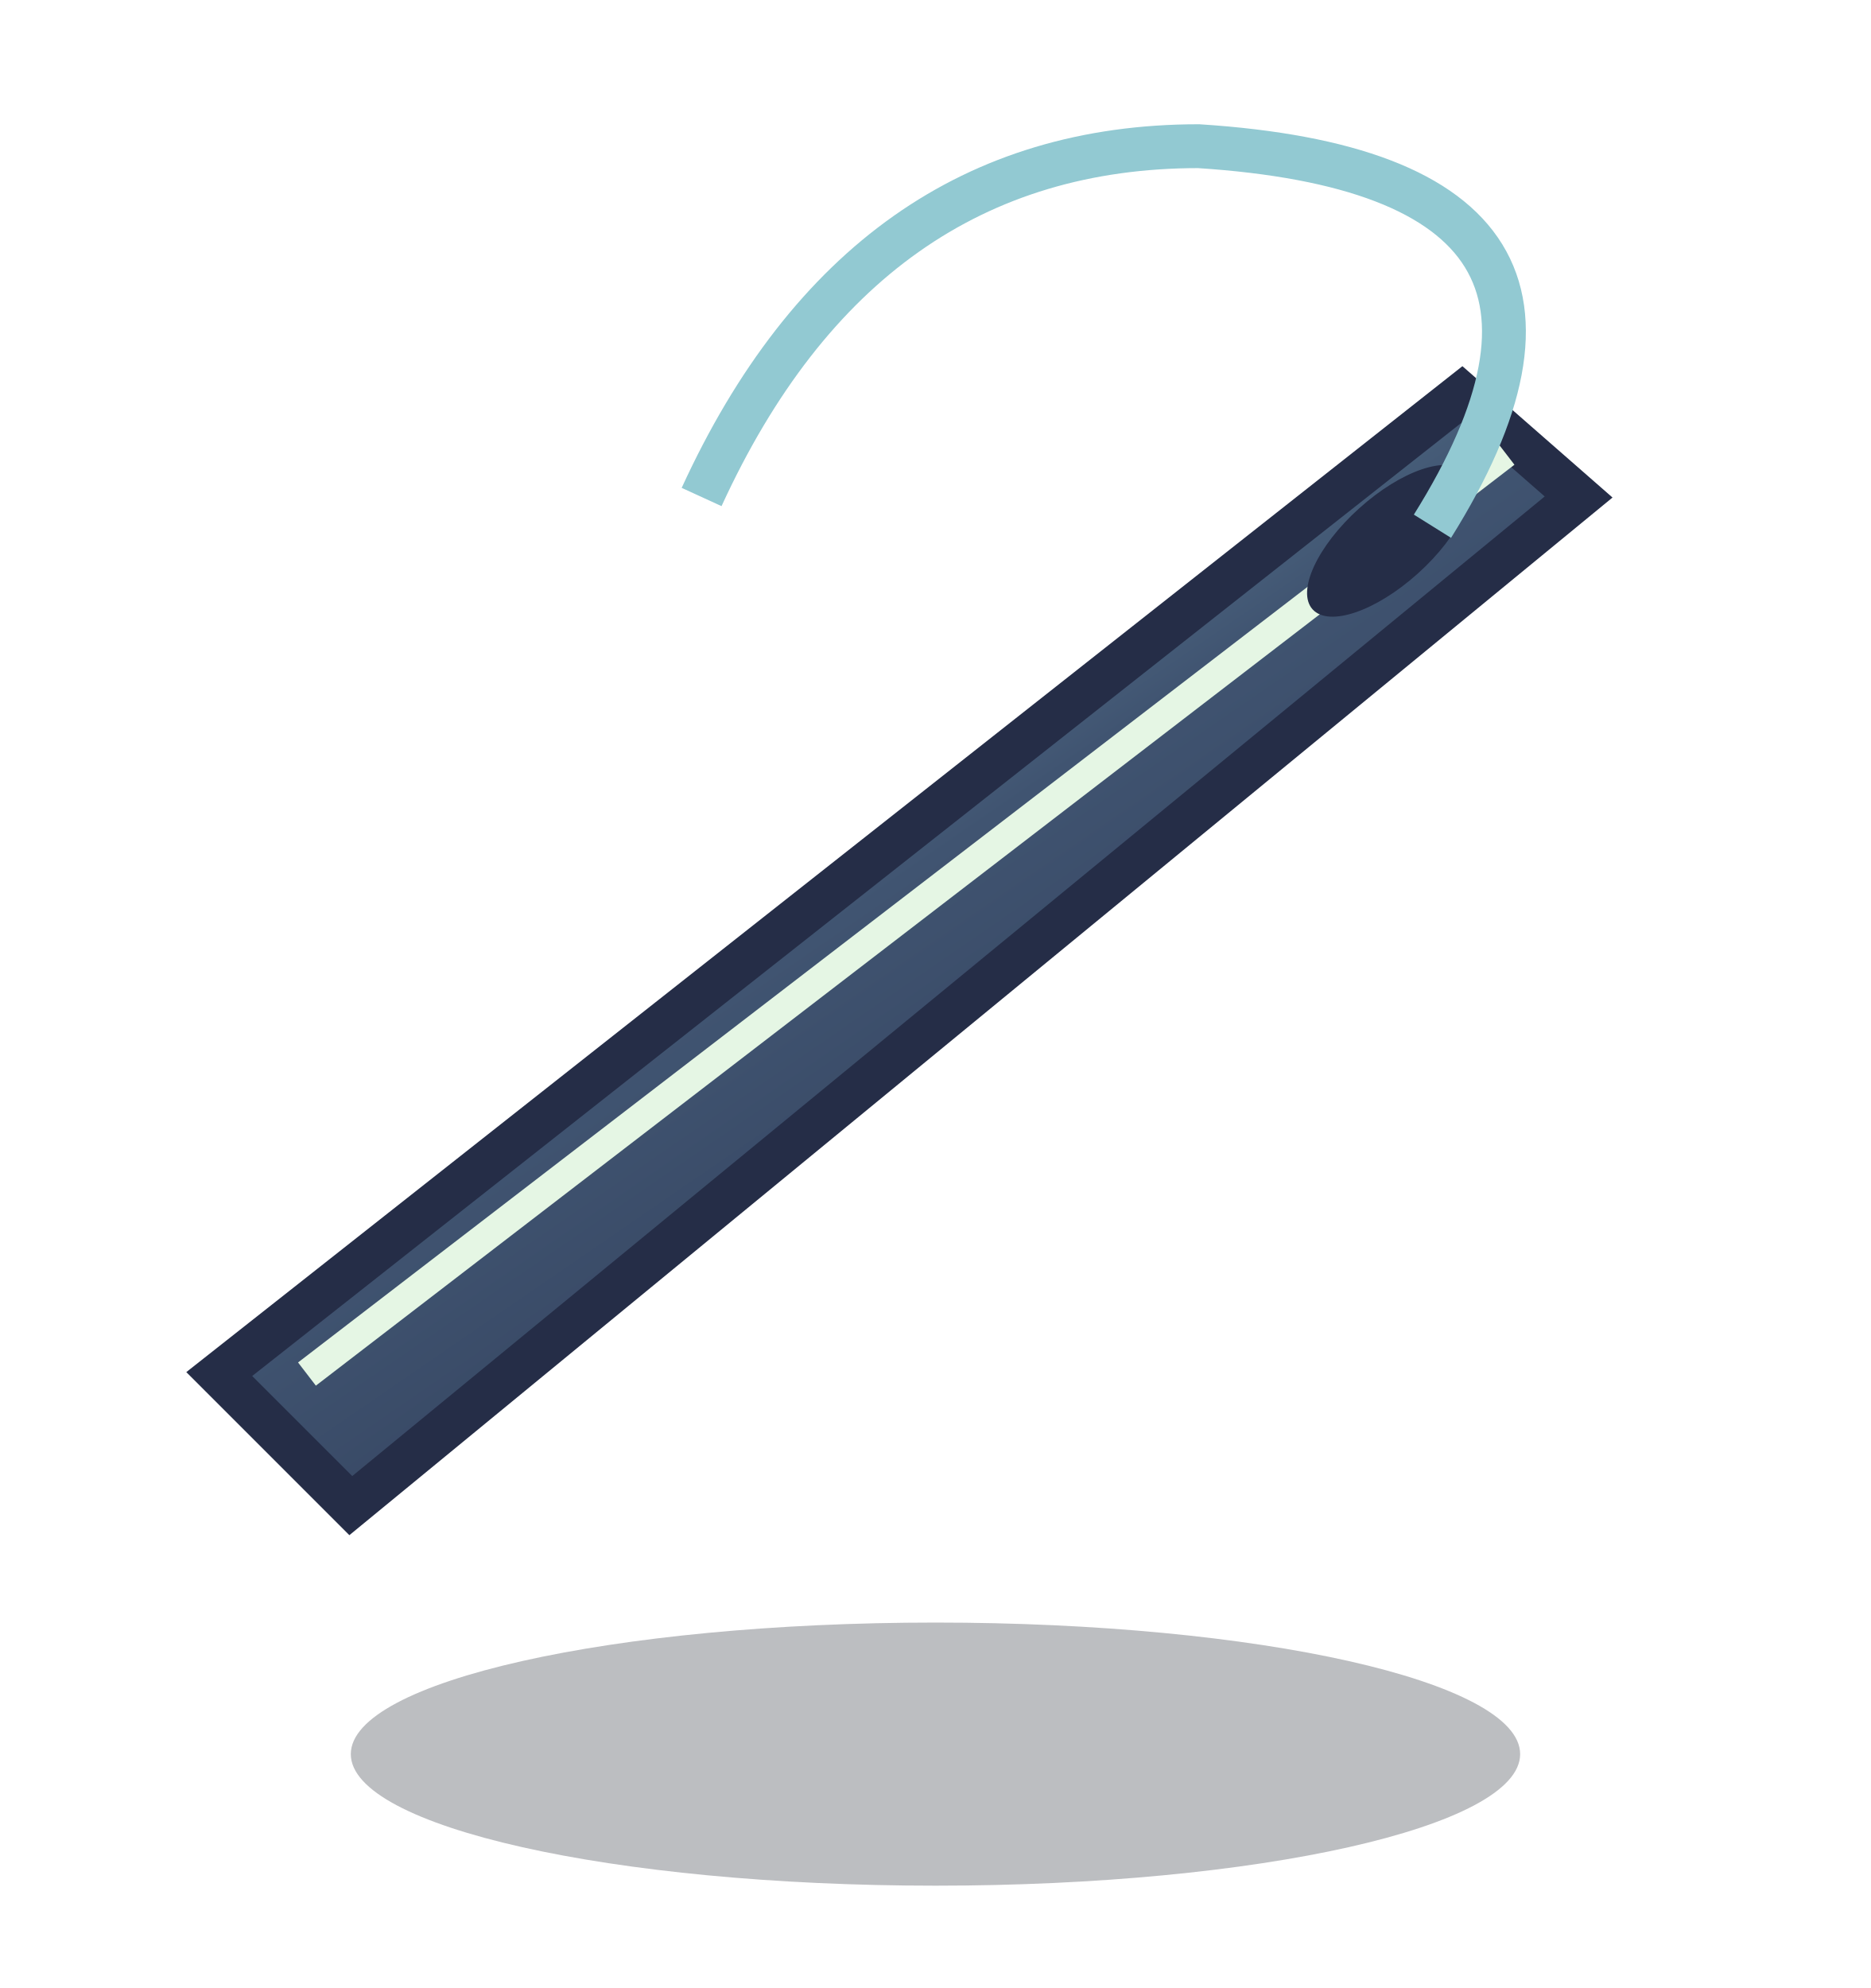
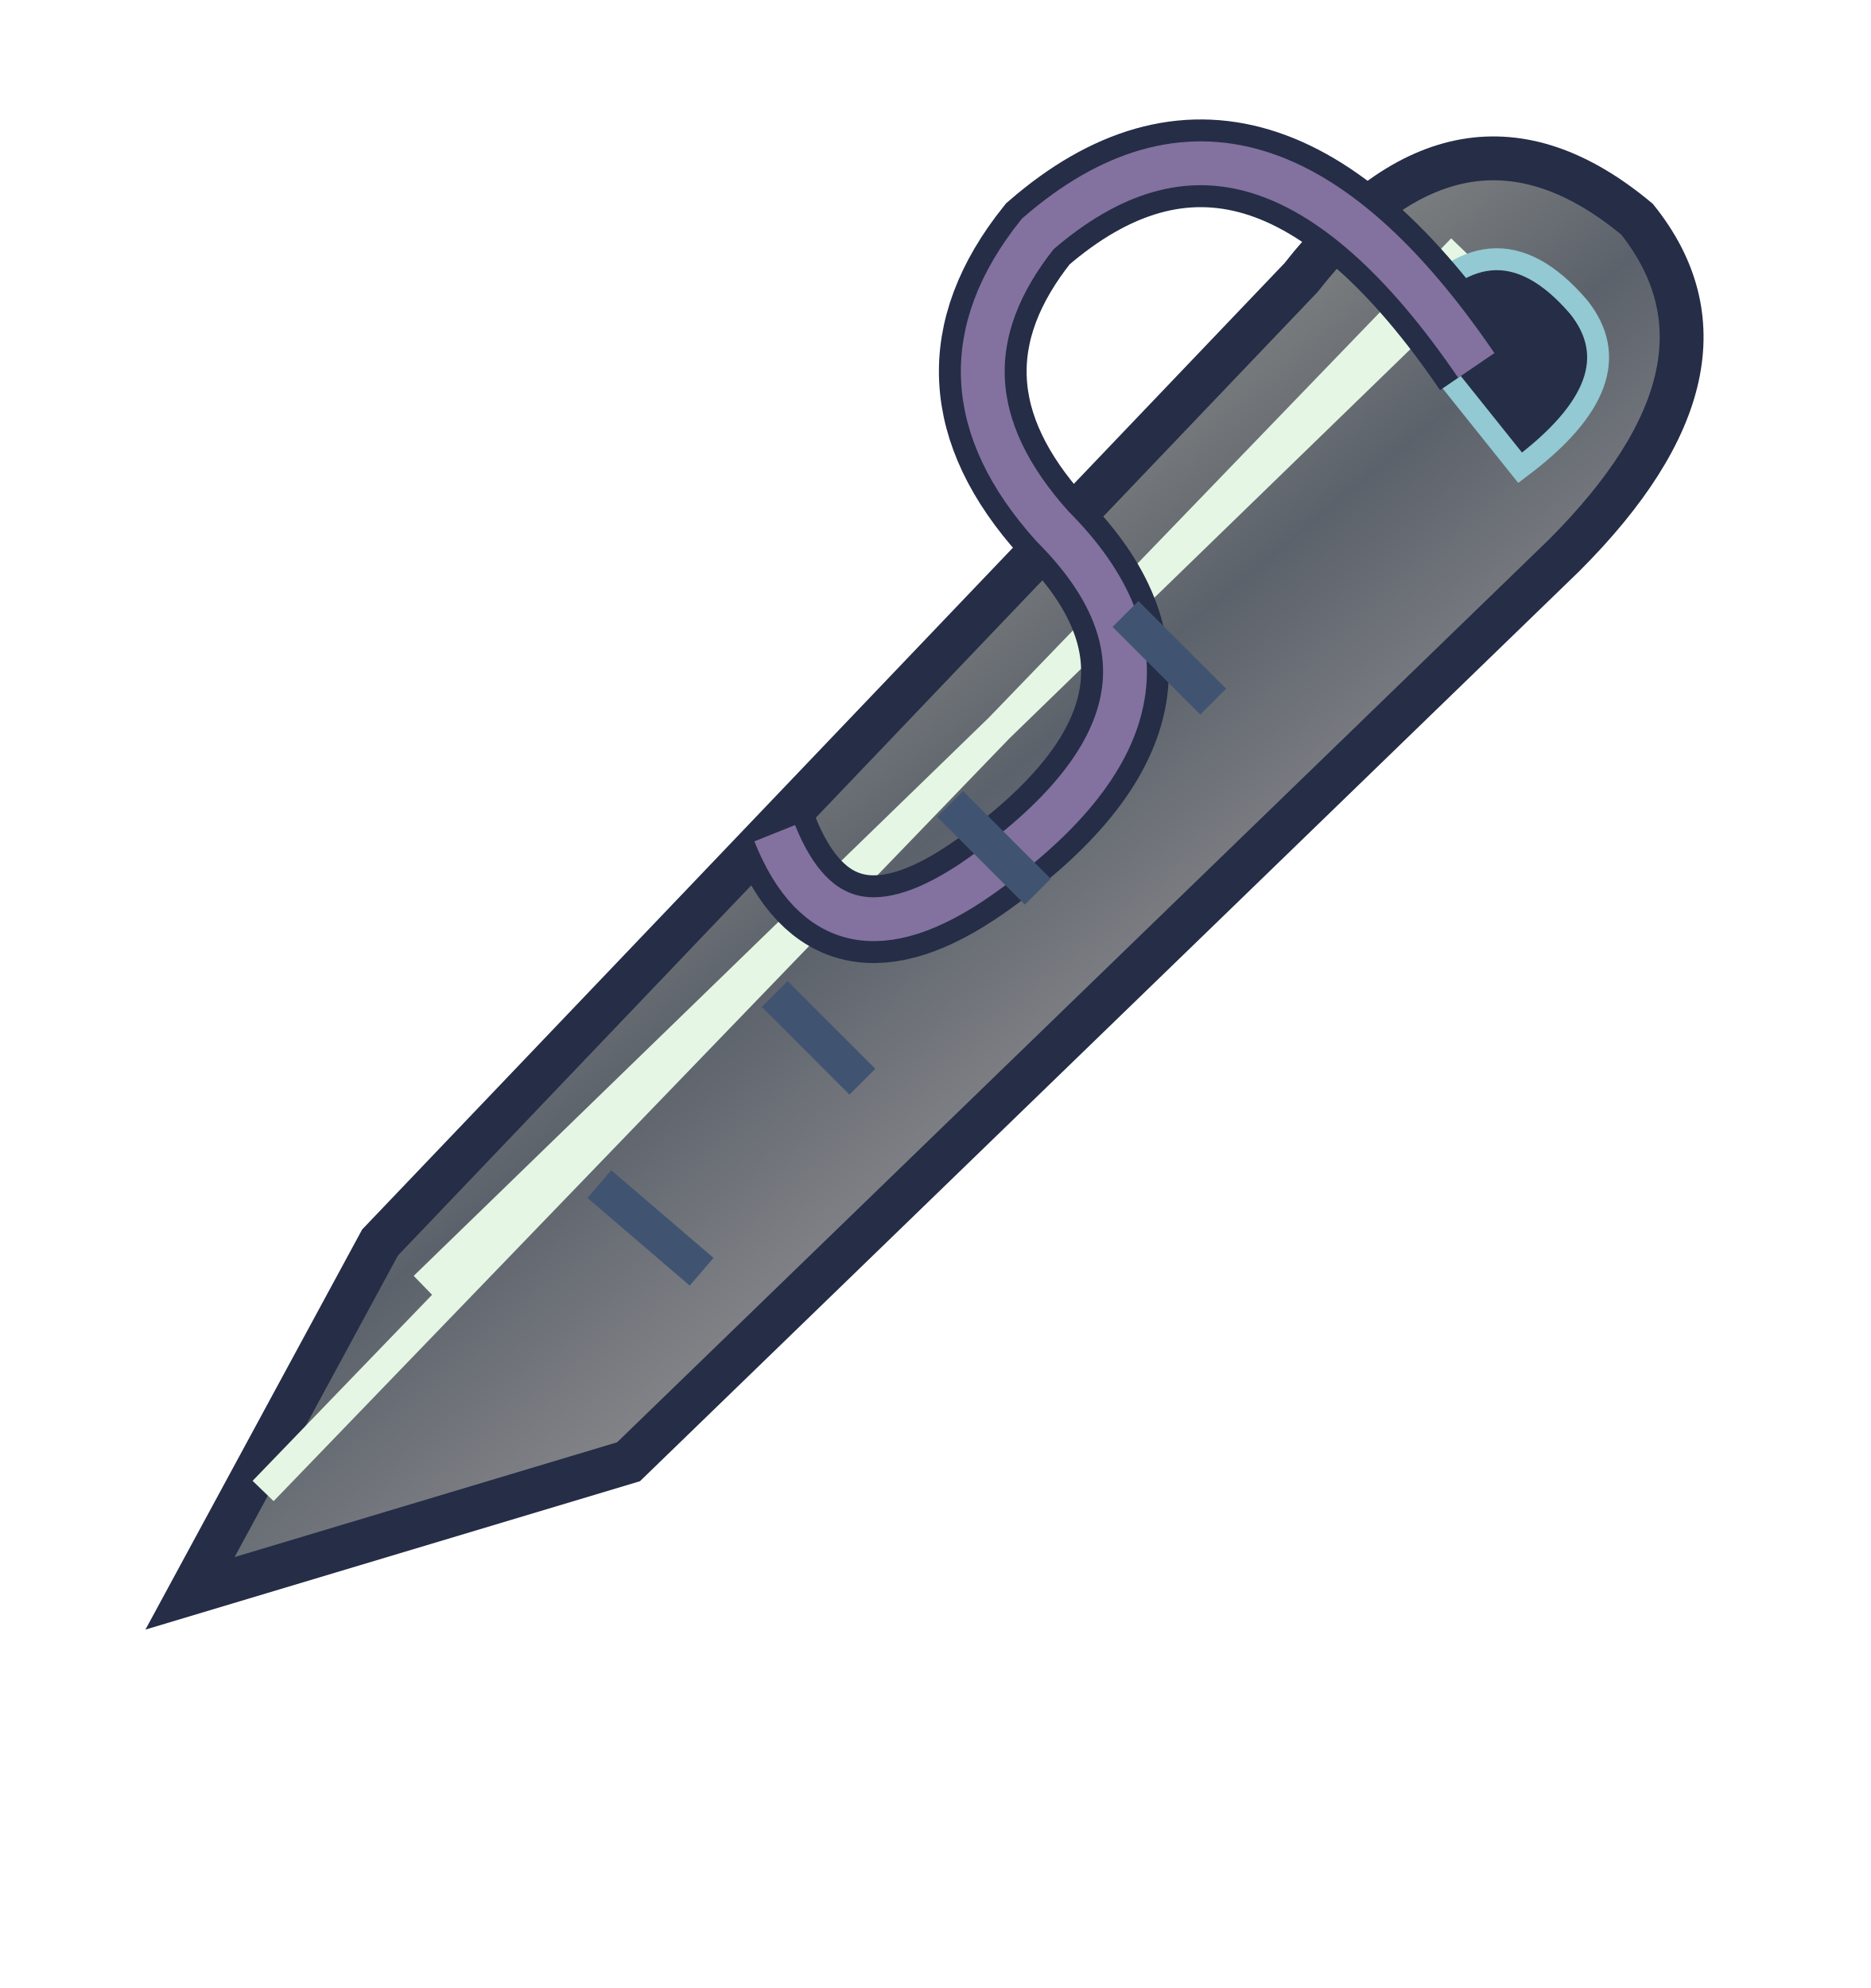
<svg xmlns="http://www.w3.org/2000/svg" viewBox="-64 -116 128 136">
  <defs>
    <linearGradient id="body" x1="0" y1="0" x2=".85" y2="1">
      <stop stop-color="#92c9d2" />
      <stop offset=".5" stop-color="#405471" />
      <stop offset="1" stop-color="#252d47" />
    </linearGradient>
+     <linearGradient id="wood" x1="0" y1="0" x2=".85" y2="1">
+       <stop stop-color="#b59a64" />
+       <stop offset=".42" stop-color="#716044" />
+       <stop offset="1" stop-color="#252d47" />
+     </linearGradient>
+     <linearGradient id="leaf" x1="0" y1="0" x2=".8" y2="1">
+       <stop stop-color="#e5f6e4" />
+       <stop offset=".35" stop-color="#92c9d2" />
+       <stop offset="1" stop-color="#405471" />
+     </linearGradient>
+     <linearGradient id="metal" x1="0" y1="0" x2=".85" y2="1">
+       <stop stop-color="#ece2c5" />
+       <stop offset=".28" stop-color="#a5a49b" />
+       <stop offset=".52" stop-color="#5c626b" />
+       <stop offset=".72" stop-color="#929193" />
+       <stop offset="1" stop-color="#252d47" />
+     </linearGradient>
+     <linearGradient id="bone" x1="0" y1="0" x2=".8" y2="1">
+       <stop stop-color="#fff1ce" />
+       <stop offset=".38" stop-color="#d2c7ad" />
+       <stop offset=".76" stop-color="#a89b8d" />
+       <stop offset="1" stop-color="#405471" />
+     </linearGradient>
+     <radialGradient id="core">
+       <stop stop-color="#e5f6e4" />
+       <stop offset=".3" stop-color="#92c9d2" />
+       <stop offset=".65" stop-color="#83719f" />
+       <stop offset="1" stop-color="#252d47" />
+     </radialGradient>
+     <radialGradient id="void">
+       <stop stop-color="#83719f" />
+       <stop offset=".42" stop-color="#405471" />
+       <stop offset="1" stop-color="#111621" />
+     </radialGradient>
+     <linearGradient id="spirit" x1="0" y1="0" x2=".35" y2="1">
+       <stop stop-color="#e5f6e4" />
+       <stop offset=".32" stop-color="#92c9d2" />
+       <stop offset=".68" stop-color="#83719f" />
+       <stop offset="1" stop-color="#405471" stop-opacity=".12" />
+     </linearGradient>
  </defs>
-   <ellipse cx="0" cy="4" rx="40" ry="9" fill="#101421" opacity=".28" />
-   <path d="M-49-22L36-89L44-82L-40-13Z" fill="url(#body)" stroke="#252d47" stroke-width="3" />
-   <path d="M-43-22L39-85" stroke="#e5f6e4" stroke-width="2" />
-   <ellipse cx="31" cy="-79" rx="3" ry="7" transform="rotate(48 31 -79)" fill="#252d47" />
-   <path d="M34-80Q49-104 18-106Q-5-106-16-82" fill="none" stroke="#92c9d2" stroke-width="3" />
+   <path d="M-51-7L-38-31L25-97Q36-111 48-101Q56-91 43-78L-21-16Z" fill="url(#metal)" stroke="#252d47" stroke-width="3" />
+   <path d="M-46-14L36-99M-35-28L33-94" stroke="#e5f6e4" stroke-width="2" />
+   <path d="M32-94Q38-102 44-95Q48-90 40-84Z" fill="#252d47" stroke="#92c9d2" stroke-width="1.5" />
+   <path d="M37-91Q22-113 7-100Q-1-90 8-80Q20-68 3-56Q-7-49-11-59" fill="none" stroke="#252d47" stroke-width="6" />
+   <path d="M37-91Q22-113 7-100Q-1-90 8-80Q20-68 3-56Q-7-49-11-59" fill="none" stroke="#83719f" stroke-width="3" />
+   <path d="M-23-35L-16-29M-11-48L-5-42M1-61L7-55M13-74L19-68" stroke="#405471" stroke-width="2.5" />
</svg>
